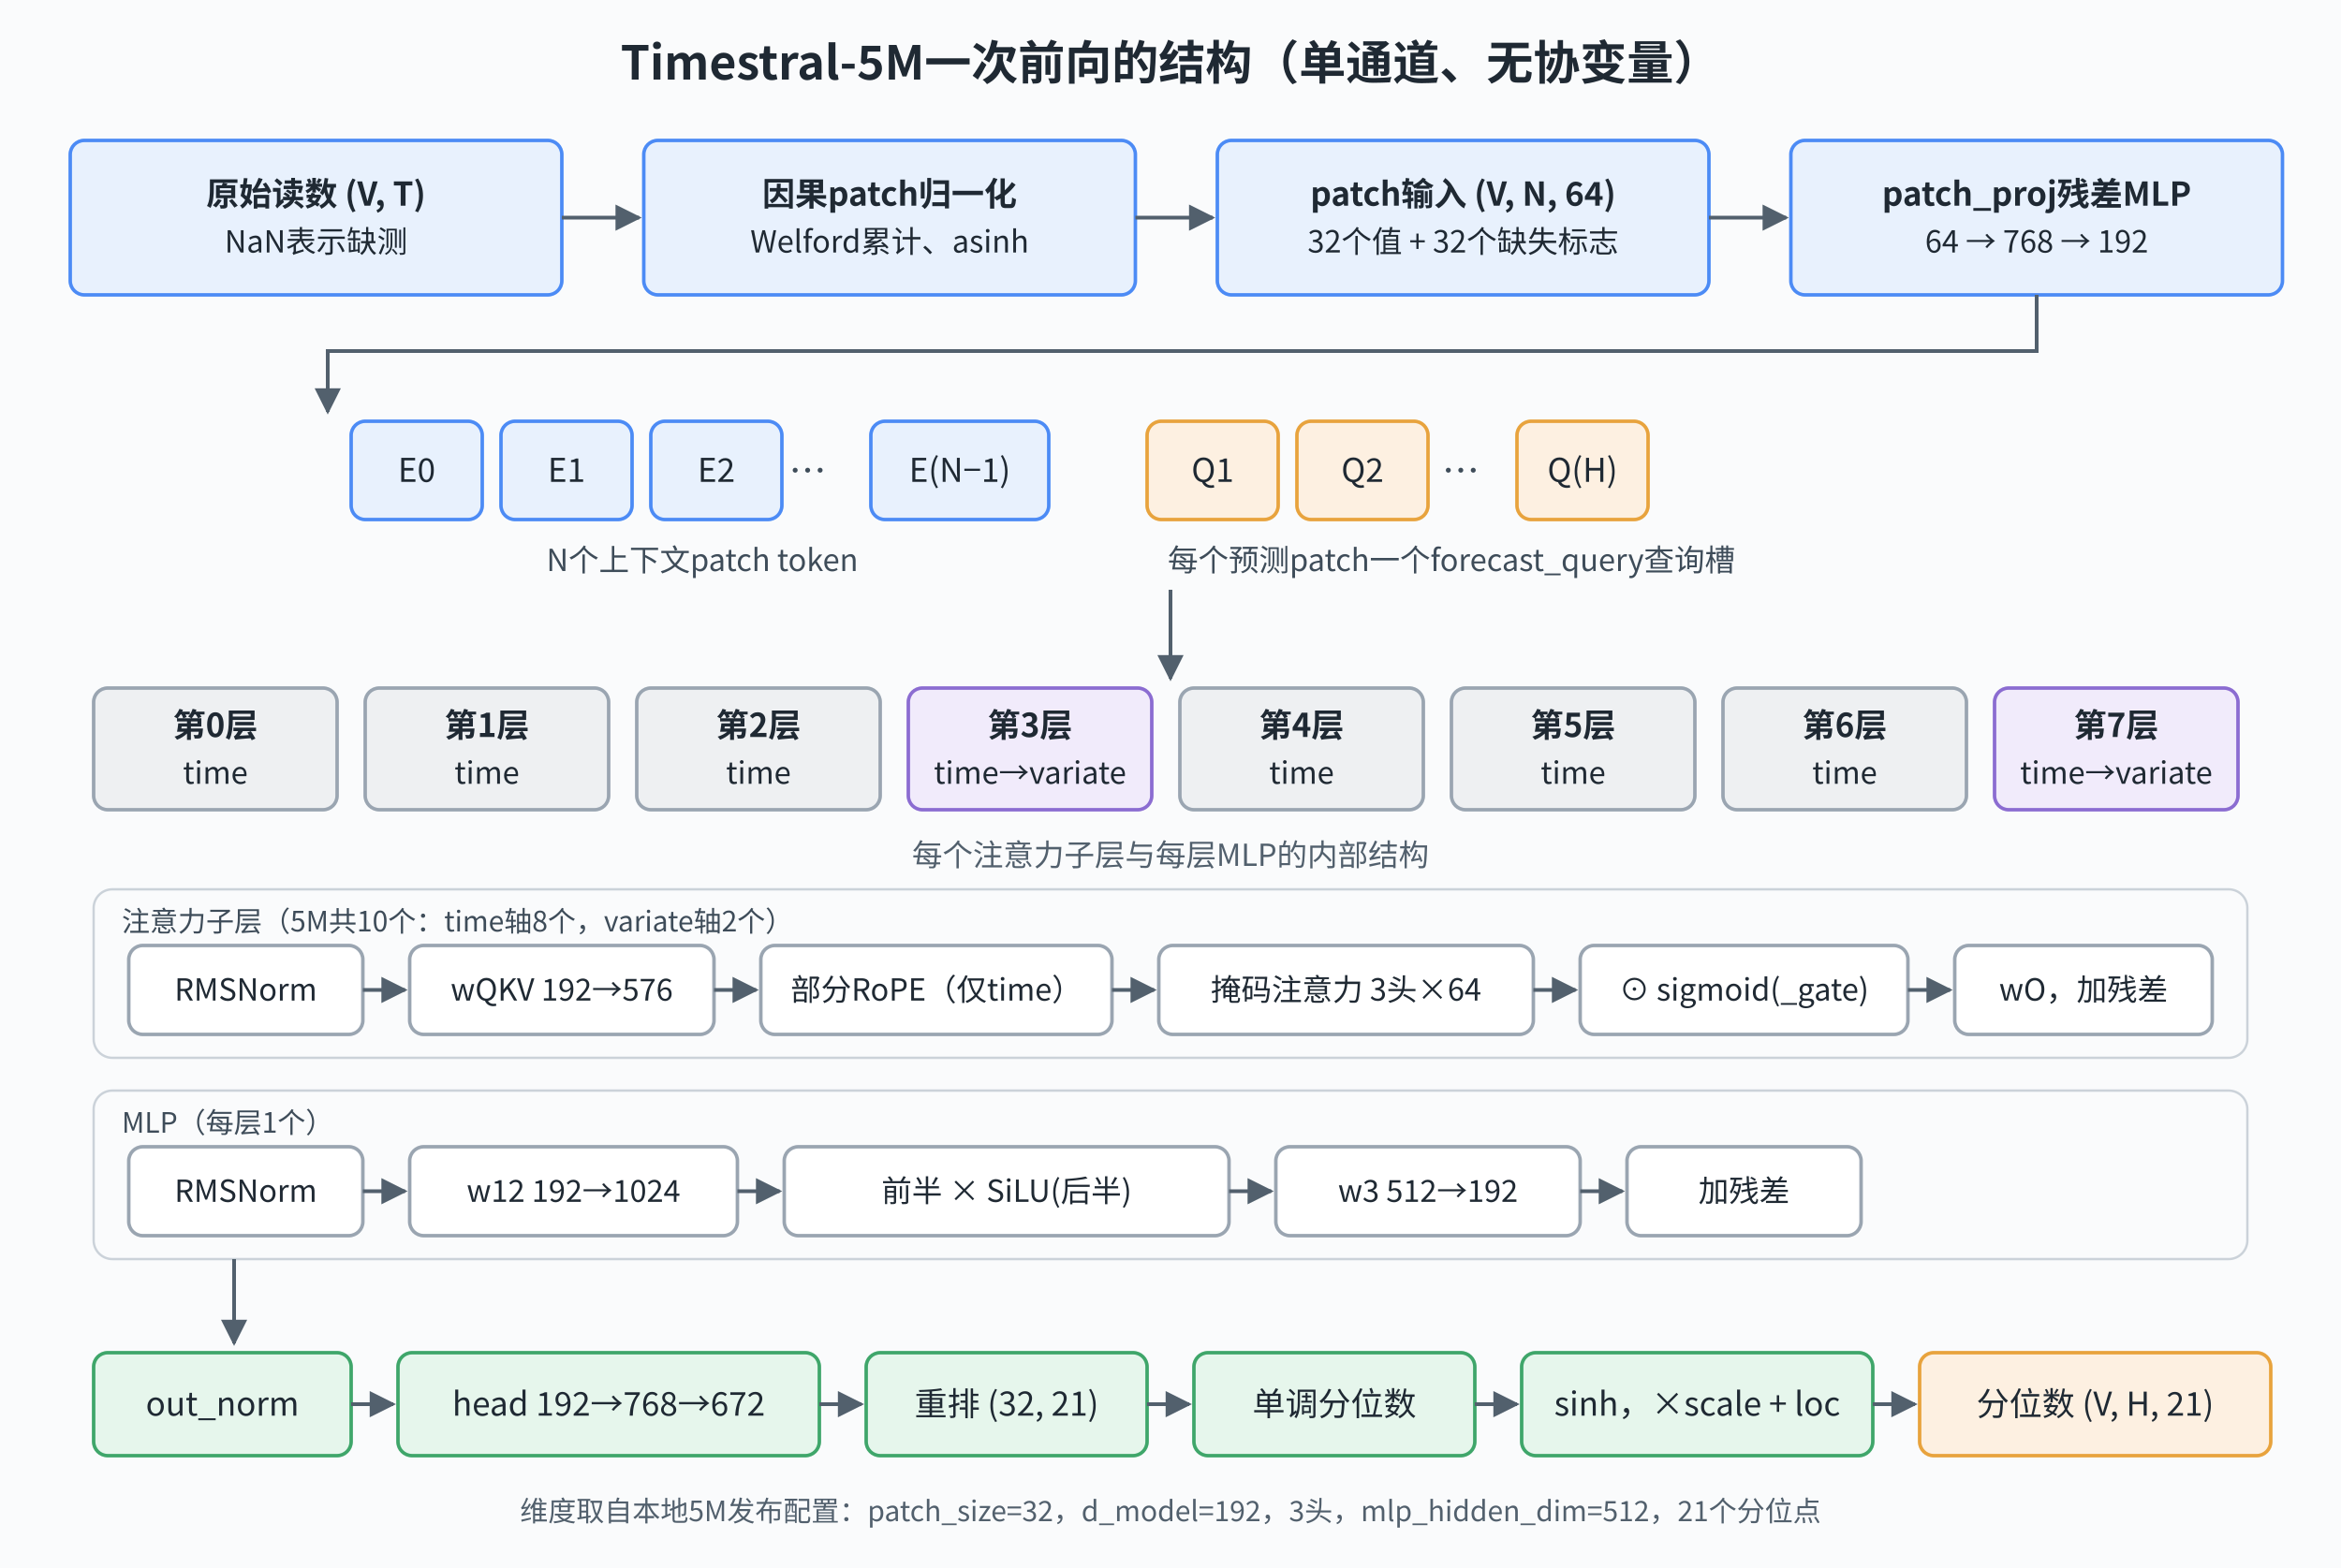
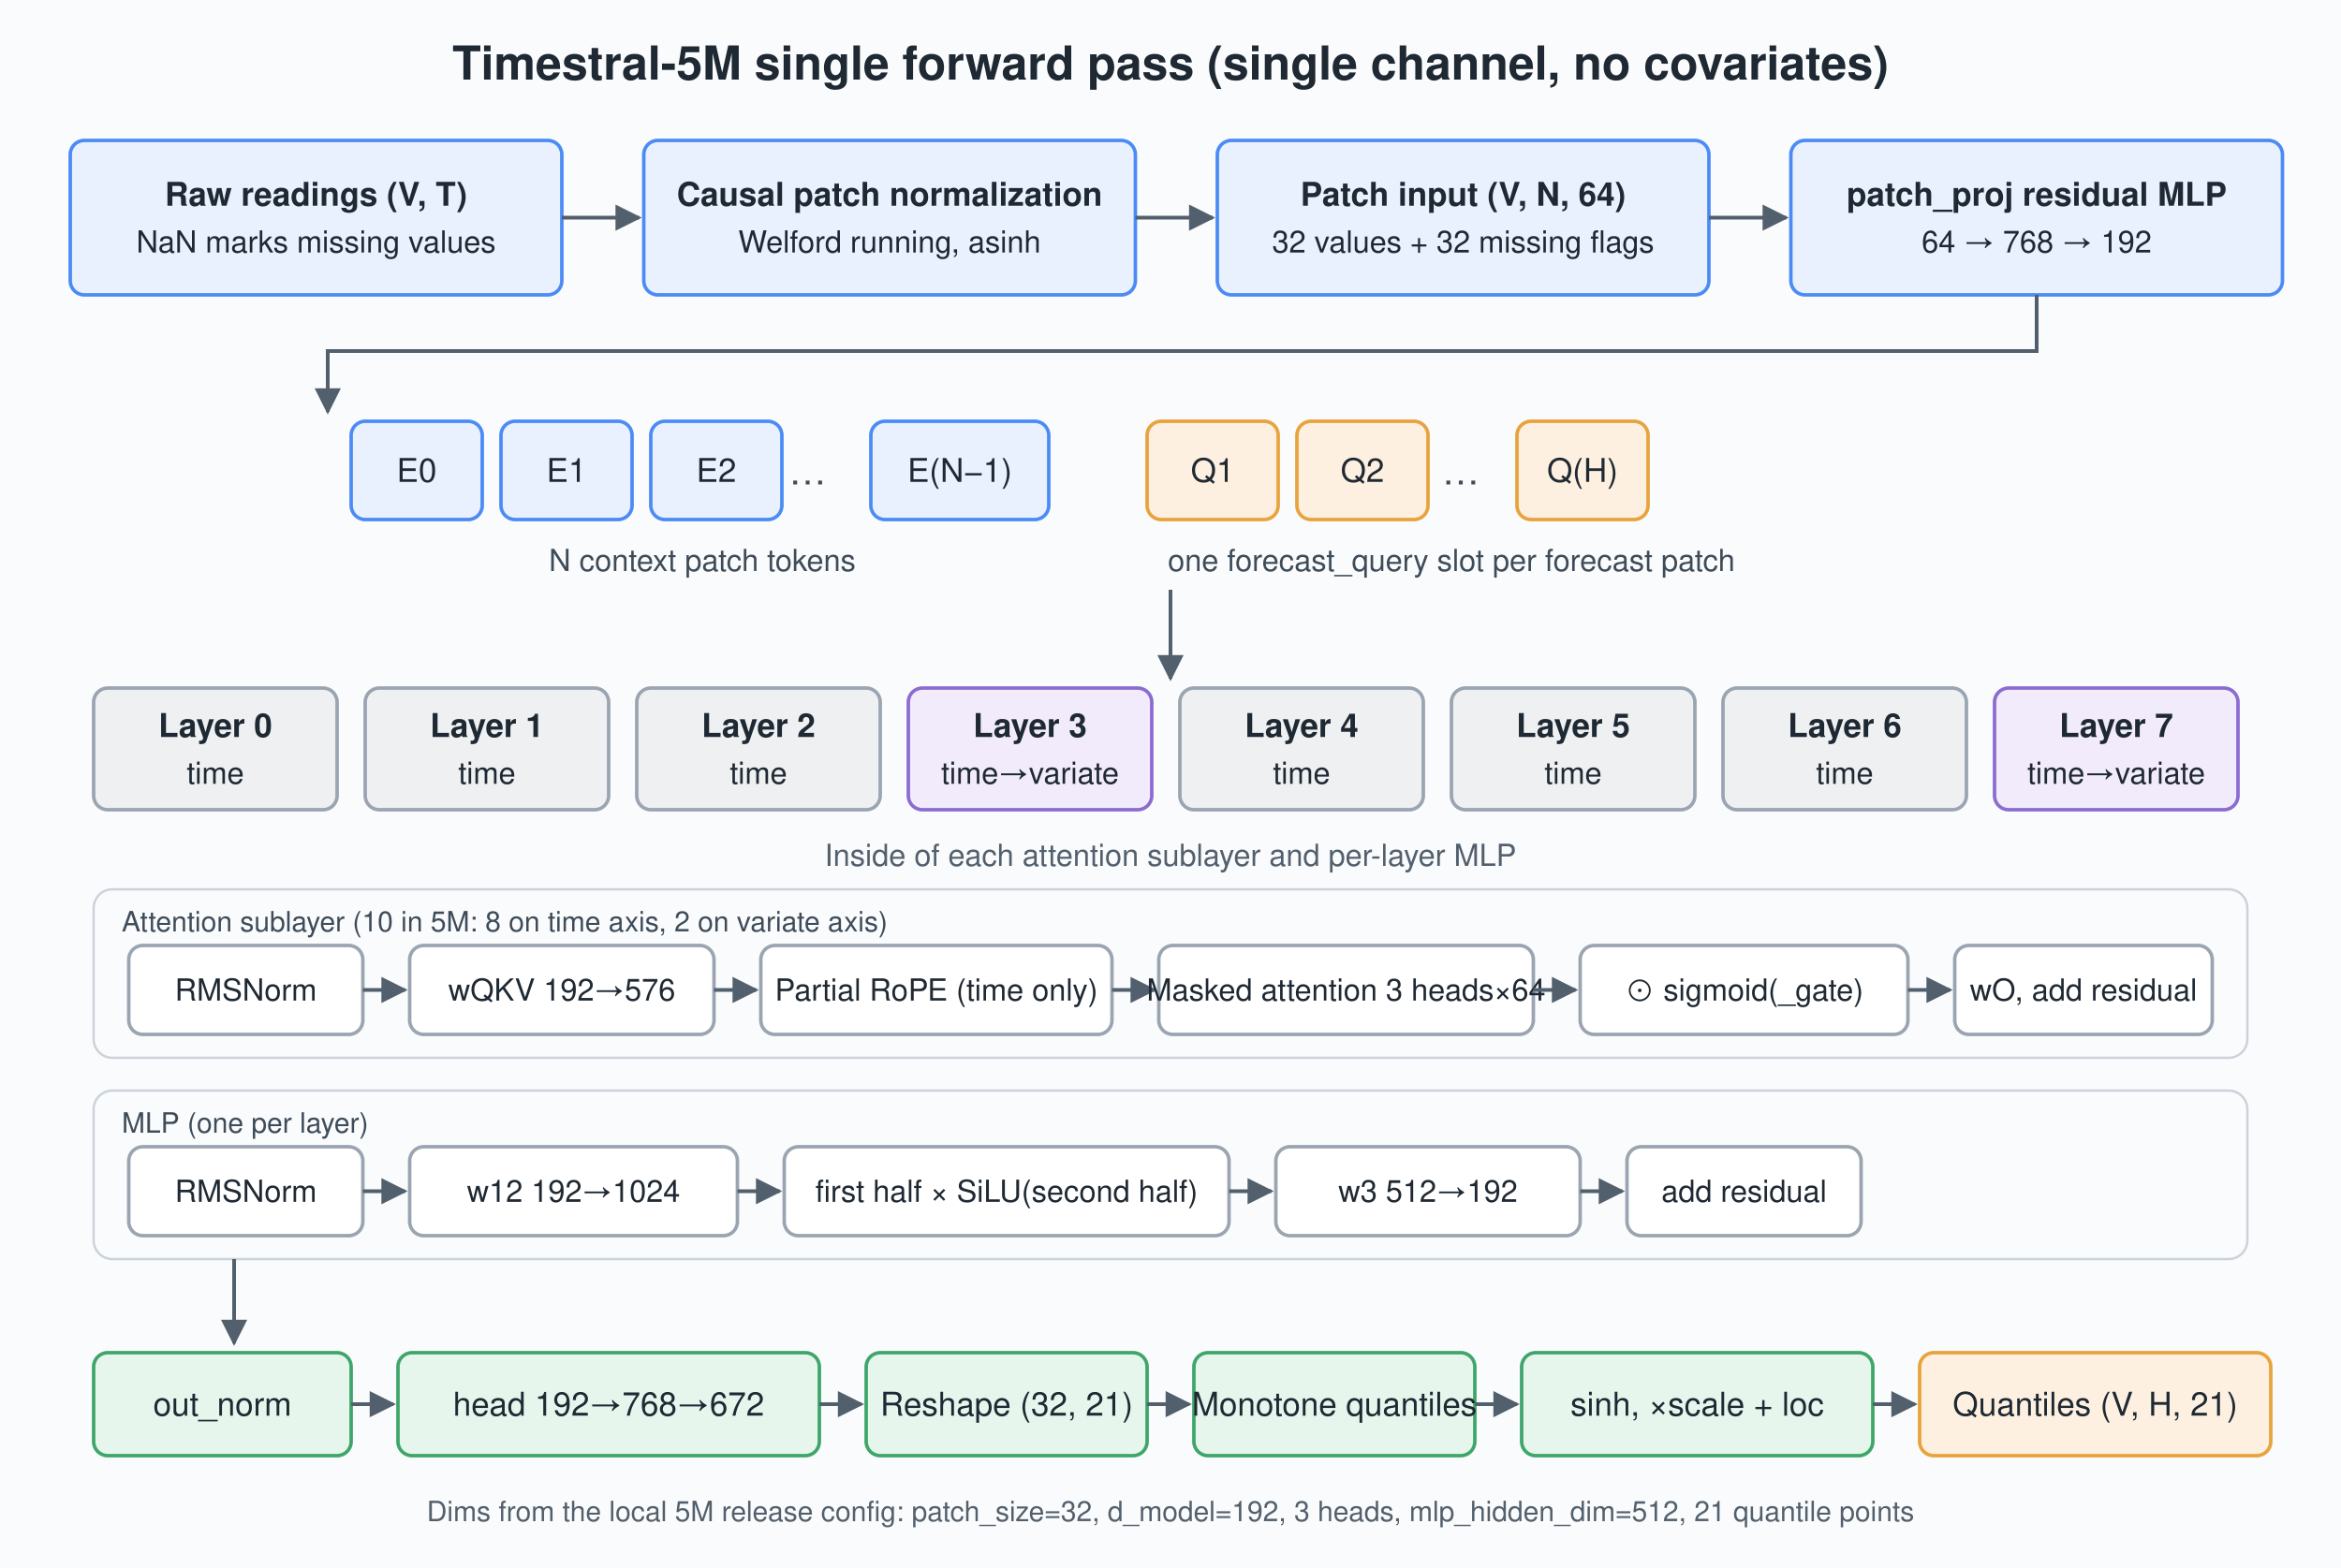
- <svg xmlns="http://www.w3.org/2000/svg" width="1000" height="670" viewBox="0 0 1000 670" font-family="Microsoft YaHei, PingFang SC, Noto Sans CJK SC, sans-serif" font-size="14" fill="#1f2933">
+ <svg xmlns="http://www.w3.org/2000/svg" width="1000" height="670" viewBox="0 0 1000 670" font-family="Helvetica, Arial, sans-serif" font-size="14" fill="#1f2933">
  <defs>
    <marker id="arrow" viewBox="0 0 10 10" refX="9" refY="5" markerWidth="7" markerHeight="7" orient="auto-start-reverse">
      <path d="M0,0 L10,5 L0,10 z" fill="#52606d" />
    </marker>
  </defs>
  <rect x="0" y="0" width="1000" height="670" fill="#fafbfc" />
-   <text x="500" y="34" text-anchor="middle" font-size="20" font-weight="bold">Timestral-5M一次前向的结构（单通道、无协变量）</text>
+   <text x="500" y="34" text-anchor="middle" font-size="20" font-weight="bold">Timestral-5M single forward pass (single channel, no covariates)</text>
  <rect x="30" y="60" width="210" height="66" rx="6" fill="#e8f1fd" stroke="#4c8bf5" stroke-width="1.5" />
-   <text x="135" y="87.9" text-anchor="middle" font-size="14" font-weight="bold">原始读数 (V, T)</text>
-   <text x="135" y="107.9" text-anchor="middle" font-size="13">NaN表示缺测</text>
+   <text x="135" y="87.9" text-anchor="middle" font-size="14" font-weight="bold">Raw readings (V, T)</text>
+   <text x="135" y="107.9" text-anchor="middle" font-size="13">NaN marks missing values</text>
  <path d="M240,93 H273" fill="none" stroke="#52606d" stroke-width="1.6" marker-end="url(#arrow)" />
  <rect x="275" y="60" width="210" height="66" rx="6" fill="#e8f1fd" stroke="#4c8bf5" stroke-width="1.5" />
-   <text x="380" y="87.9" text-anchor="middle" font-size="14" font-weight="bold">因果patch归一化</text>
-   <text x="380" y="107.9" text-anchor="middle" font-size="13">Welford累计、asinh</text>
+   <text x="380" y="87.9" text-anchor="middle" font-size="14" font-weight="bold">Causal patch normalization</text>
+   <text x="380" y="107.9" text-anchor="middle" font-size="13">Welford running, asinh</text>
  <path d="M485,93 H518" fill="none" stroke="#52606d" stroke-width="1.6" marker-end="url(#arrow)" />
  <rect x="520" y="60" width="210" height="66" rx="6" fill="#e8f1fd" stroke="#4c8bf5" stroke-width="1.5" />
-   <text x="625" y="87.9" text-anchor="middle" font-size="14" font-weight="bold">patch输入 (V, N, 64)</text>
-   <text x="625" y="107.9" text-anchor="middle" font-size="13">32个值 + 32个缺失标志</text>
+   <text x="625" y="87.9" text-anchor="middle" font-size="14" font-weight="bold">Patch input (V, N, 64)</text>
+   <text x="625" y="107.9" text-anchor="middle" font-size="13">32 values + 32 missing flags</text>
  <path d="M730,93 H763" fill="none" stroke="#52606d" stroke-width="1.6" marker-end="url(#arrow)" />
  <rect x="765" y="60" width="210" height="66" rx="6" fill="#e8f1fd" stroke="#4c8bf5" stroke-width="1.5" />
-   <text x="870" y="87.9" text-anchor="middle" font-size="14" font-weight="bold">patch_proj残差MLP</text>
+   <text x="870" y="87.9" text-anchor="middle" font-size="14" font-weight="bold">patch_proj residual MLP</text>
  <text x="870" y="107.9" text-anchor="middle" font-size="13">64 → 768 → 192</text>
  <path d="M870,126 V150 H140 V176" fill="none" stroke="#52606d" stroke-width="1.6" marker-end="url(#arrow)" />
  <rect x="150" y="180" width="56" height="42" rx="6" fill="#e8f1fd" stroke="#4c8bf5" stroke-width="1.5" />
  <text x="178" y="205.9" text-anchor="middle" font-size="14">E0</text>
  <rect x="214" y="180" width="56" height="42" rx="6" fill="#e8f1fd" stroke="#4c8bf5" stroke-width="1.5" />
  <text x="242" y="205.9" text-anchor="middle" font-size="14">E1</text>
  <rect x="278" y="180" width="56" height="42" rx="6" fill="#e8f1fd" stroke="#4c8bf5" stroke-width="1.5" />
  <text x="306" y="205.9" text-anchor="middle" font-size="14">E2</text>
  <rect x="372" y="180" width="76" height="42" rx="6" fill="#e8f1fd" stroke="#4c8bf5" stroke-width="1.5" />
  <text x="410" y="205.9" text-anchor="middle" font-size="14">E(N−1)</text>
  <text x="345" y="207" text-anchor="middle" font-size="16" fill="#3e4c59">…</text>
  <rect x="490" y="180" width="56" height="42" rx="6" fill="#fdf0e1" stroke="#e8a33d" stroke-width="1.5" />
  <text x="518" y="205.9" text-anchor="middle" font-size="14">Q1</text>
  <rect x="554" y="180" width="56" height="42" rx="6" fill="#fdf0e1" stroke="#e8a33d" stroke-width="1.5" />
  <text x="582" y="205.9" text-anchor="middle" font-size="14">Q2</text>
  <rect x="648" y="180" width="56" height="42" rx="6" fill="#fdf0e1" stroke="#e8a33d" stroke-width="1.5" />
  <text x="676" y="205.9" text-anchor="middle" font-size="14">Q(H)</text>
  <text x="624" y="207" text-anchor="middle" font-size="16" fill="#3e4c59">…</text>
-   <text x="300" y="244" text-anchor="middle" font-size="13" fill="#3e4c59">N个上下文patch token</text>
-   <text x="620" y="244" text-anchor="middle" font-size="13" fill="#3e4c59">每个预测patch一个forecast_query查询槽</text>
+   <text x="300" y="244" text-anchor="middle" font-size="13" fill="#3e4c59">N context patch tokens</text>
+   <text x="620" y="244" text-anchor="middle" font-size="13" fill="#3e4c59">one forecast_query slot per forecast patch</text>
  <path d="M500,252 V290" fill="none" stroke="#52606d" stroke-width="1.6" marker-end="url(#arrow)" />
  <rect x="40" y="294" width="104" height="52" rx="6" fill="#eef0f2" stroke="#9aa5b1" stroke-width="1.5" />
-   <text x="92" y="314.9" text-anchor="middle" font-size="14" font-weight="bold">第0层</text>
+   <text x="92" y="314.9" text-anchor="middle" font-size="14" font-weight="bold">Layer 0</text>
  <text x="92" y="334.9" text-anchor="middle" font-size="13">time</text>
  <rect x="156" y="294" width="104" height="52" rx="6" fill="#eef0f2" stroke="#9aa5b1" stroke-width="1.5" />
-   <text x="208" y="314.9" text-anchor="middle" font-size="14" font-weight="bold">第1层</text>
+   <text x="208" y="314.9" text-anchor="middle" font-size="14" font-weight="bold">Layer 1</text>
  <text x="208" y="334.9" text-anchor="middle" font-size="13">time</text>
  <rect x="272" y="294" width="104" height="52" rx="6" fill="#eef0f2" stroke="#9aa5b1" stroke-width="1.5" />
-   <text x="324" y="314.9" text-anchor="middle" font-size="14" font-weight="bold">第2层</text>
+   <text x="324" y="314.9" text-anchor="middle" font-size="14" font-weight="bold">Layer 2</text>
  <text x="324" y="334.9" text-anchor="middle" font-size="13">time</text>
  <rect x="388" y="294" width="104" height="52" rx="6" fill="#f1ebfb" stroke="#8b6cd1" stroke-width="1.5" />
-   <text x="440" y="314.9" text-anchor="middle" font-size="14" font-weight="bold">第3层</text>
+   <text x="440" y="314.9" text-anchor="middle" font-size="14" font-weight="bold">Layer 3</text>
  <text x="440" y="334.9" text-anchor="middle" font-size="13">time→variate</text>
  <rect x="504" y="294" width="104" height="52" rx="6" fill="#eef0f2" stroke="#9aa5b1" stroke-width="1.5" />
-   <text x="556" y="314.9" text-anchor="middle" font-size="14" font-weight="bold">第4层</text>
+   <text x="556" y="314.9" text-anchor="middle" font-size="14" font-weight="bold">Layer 4</text>
  <text x="556" y="334.9" text-anchor="middle" font-size="13">time</text>
  <rect x="620" y="294" width="104" height="52" rx="6" fill="#eef0f2" stroke="#9aa5b1" stroke-width="1.5" />
-   <text x="672" y="314.9" text-anchor="middle" font-size="14" font-weight="bold">第5层</text>
+   <text x="672" y="314.9" text-anchor="middle" font-size="14" font-weight="bold">Layer 5</text>
  <text x="672" y="334.9" text-anchor="middle" font-size="13">time</text>
  <rect x="736" y="294" width="104" height="52" rx="6" fill="#eef0f2" stroke="#9aa5b1" stroke-width="1.5" />
-   <text x="788" y="314.9" text-anchor="middle" font-size="14" font-weight="bold">第6层</text>
+   <text x="788" y="314.9" text-anchor="middle" font-size="14" font-weight="bold">Layer 6</text>
  <text x="788" y="334.9" text-anchor="middle" font-size="13">time</text>
  <rect x="852" y="294" width="104" height="52" rx="6" fill="#f1ebfb" stroke="#8b6cd1" stroke-width="1.5" />
-   <text x="904" y="314.9" text-anchor="middle" font-size="14" font-weight="bold">第7层</text>
+   <text x="904" y="314.9" text-anchor="middle" font-size="14" font-weight="bold">Layer 7</text>
  <text x="904" y="334.9" text-anchor="middle" font-size="13">time→variate</text>
-   <text x="500" y="370" text-anchor="middle" font-size="13" fill="#52606d">每个注意力子层与每层MLP的内部结构</text>
+   <text x="500" y="370" text-anchor="middle" font-size="13" fill="#52606d">Inside of each attention sublayer and per-layer MLP</text>
  <rect x="40" y="380" width="920" height="72" rx="8" fill="none" stroke="#cbd2d9" />
-   <text x="52" y="398" text-anchor="start" font-size="12" fill="#3e4c59">注意力子层（5M共10个：time轴8个，variate轴2个）</text>
+   <text x="52" y="398" text-anchor="start" font-size="12" fill="#3e4c59">Attention sublayer (10 in 5M: 8 on time axis, 2 on variate axis)</text>
  <rect x="55" y="404" width="100" height="38" rx="6" fill="#ffffff" stroke="#9aa5b1" stroke-width="1.5" />
  <text x="105" y="427.55" text-anchor="middle" font-size="13">RMSNorm</text>
  <path d="M155,423 H173" fill="none" stroke="#52606d" stroke-width="1.6" marker-end="url(#arrow)" />
  <rect x="175" y="404" width="130" height="38" rx="6" fill="#ffffff" stroke="#9aa5b1" stroke-width="1.5" />
  <text x="240" y="427.55" text-anchor="middle" font-size="13">wQKV 192→576</text>
  <path d="M305,423 H323" fill="none" stroke="#52606d" stroke-width="1.6" marker-end="url(#arrow)" />
  <rect x="325" y="404" width="150" height="38" rx="6" fill="#ffffff" stroke="#9aa5b1" stroke-width="1.5" />
-   <text x="400" y="427.55" text-anchor="middle" font-size="13">部分RoPE（仅time）</text>
+   <text x="400" y="427.55" text-anchor="middle" font-size="13">Partial RoPE (time only)</text>
  <path d="M475,423 H493" fill="none" stroke="#52606d" stroke-width="1.6" marker-end="url(#arrow)" />
  <rect x="495" y="404" width="160" height="38" rx="6" fill="#ffffff" stroke="#9aa5b1" stroke-width="1.5" />
-   <text x="575" y="427.55" text-anchor="middle" font-size="13">掩码注意力 3头×64</text>
+   <text x="575" y="427.55" text-anchor="middle" font-size="13">Masked attention 3 heads×64</text>
  <path d="M655,423 H673" fill="none" stroke="#52606d" stroke-width="1.6" marker-end="url(#arrow)" />
  <rect x="675" y="404" width="140" height="38" rx="6" fill="#ffffff" stroke="#9aa5b1" stroke-width="1.5" />
  <text x="745" y="427.55" text-anchor="middle" font-size="13">⊙ sigmoid(_gate)</text>
  <path d="M815,423 H833" fill="none" stroke="#52606d" stroke-width="1.6" marker-end="url(#arrow)" />
  <rect x="835" y="404" width="110" height="38" rx="6" fill="#ffffff" stroke="#9aa5b1" stroke-width="1.5" />
-   <text x="890" y="427.55" text-anchor="middle" font-size="13">wO，加残差</text>
+   <text x="890" y="427.55" text-anchor="middle" font-size="13">wO, add residual</text>
  <rect x="40" y="466" width="920" height="72" rx="8" fill="none" stroke="#cbd2d9" />
-   <text x="52" y="484" text-anchor="start" font-size="12" fill="#3e4c59">MLP（每层1个）</text>
+   <text x="52" y="484" text-anchor="start" font-size="12" fill="#3e4c59">MLP (one per layer)</text>
  <rect x="55" y="490" width="100" height="38" rx="6" fill="#ffffff" stroke="#9aa5b1" stroke-width="1.5" />
  <text x="105" y="513.55" text-anchor="middle" font-size="13">RMSNorm</text>
  <path d="M155,509 H173" fill="none" stroke="#52606d" stroke-width="1.6" marker-end="url(#arrow)" />
  <rect x="175" y="490" width="140" height="38" rx="6" fill="#ffffff" stroke="#9aa5b1" stroke-width="1.5" />
  <text x="245" y="513.55" text-anchor="middle" font-size="13">w12 192→1024</text>
  <path d="M315,509 H333" fill="none" stroke="#52606d" stroke-width="1.6" marker-end="url(#arrow)" />
  <rect x="335" y="490" width="190" height="38" rx="6" fill="#ffffff" stroke="#9aa5b1" stroke-width="1.5" />
-   <text x="430" y="513.55" text-anchor="middle" font-size="13">前半 × SiLU(后半)</text>
+   <text x="430" y="513.55" text-anchor="middle" font-size="13">first half × SiLU(second half)</text>
  <path d="M525,509 H543" fill="none" stroke="#52606d" stroke-width="1.6" marker-end="url(#arrow)" />
  <rect x="545" y="490" width="130" height="38" rx="6" fill="#ffffff" stroke="#9aa5b1" stroke-width="1.5" />
  <text x="610" y="513.55" text-anchor="middle" font-size="13">w3 512→192</text>
  <path d="M675,509 H693" fill="none" stroke="#52606d" stroke-width="1.6" marker-end="url(#arrow)" />
  <rect x="695" y="490" width="100" height="38" rx="6" fill="#ffffff" stroke="#9aa5b1" stroke-width="1.5" />
-   <text x="745" y="513.55" text-anchor="middle" font-size="13">加残差</text>
+   <text x="745" y="513.55" text-anchor="middle" font-size="13">add residual</text>
  <path d="M100,538 V574" fill="none" stroke="#52606d" stroke-width="1.6" marker-end="url(#arrow)" />
  <rect x="40" y="578" width="110" height="44" rx="6" fill="#e6f6ec" stroke="#3fa66a" stroke-width="1.5" />
  <text x="95" y="604.9" text-anchor="middle" font-size="14">out_norm</text>
  <path d="M150,600 H168" fill="none" stroke="#52606d" stroke-width="1.6" marker-end="url(#arrow)" />
  <rect x="170" y="578" width="180" height="44" rx="6" fill="#e6f6ec" stroke="#3fa66a" stroke-width="1.5" />
  <text x="260" y="604.9" text-anchor="middle" font-size="14">head 192→768→672</text>
  <path d="M350,600 H368" fill="none" stroke="#52606d" stroke-width="1.6" marker-end="url(#arrow)" />
  <rect x="370" y="578" width="120" height="44" rx="6" fill="#e6f6ec" stroke="#3fa66a" stroke-width="1.5" />
-   <text x="430" y="604.9" text-anchor="middle" font-size="14">重排 (32, 21)</text>
+   <text x="430" y="604.9" text-anchor="middle" font-size="14">Reshape (32, 21)</text>
  <path d="M490,600 H508" fill="none" stroke="#52606d" stroke-width="1.6" marker-end="url(#arrow)" />
  <rect x="510" y="578" width="120" height="44" rx="6" fill="#e6f6ec" stroke="#3fa66a" stroke-width="1.5" />
-   <text x="570" y="604.9" text-anchor="middle" font-size="14">单调分位数</text>
+   <text x="570" y="604.9" text-anchor="middle" font-size="14">Monotone quantiles</text>
  <path d="M630,600 H648" fill="none" stroke="#52606d" stroke-width="1.6" marker-end="url(#arrow)" />
  <rect x="650" y="578" width="150" height="44" rx="6" fill="#e6f6ec" stroke="#3fa66a" stroke-width="1.5" />
-   <text x="725" y="604.9" text-anchor="middle" font-size="14">sinh，×scale + loc</text>
+   <text x="725" y="604.9" text-anchor="middle" font-size="14">sinh, ×scale + loc</text>
  <path d="M800,600 H818" fill="none" stroke="#52606d" stroke-width="1.6" marker-end="url(#arrow)" />
  <rect x="820" y="578" width="150" height="44" rx="6" fill="#fdf0e1" stroke="#e8a33d" stroke-width="1.5" />
-   <text x="895" y="604.9" text-anchor="middle" font-size="14">分位数 (V, H, 21)</text>
-   <text x="500" y="650" text-anchor="middle" font-size="12" fill="#52606d">维度取自本地5M发布配置：patch_size=32，d_model=192，3头，mlp_hidden_dim=512，21个分位点</text>
+   <text x="895" y="604.9" text-anchor="middle" font-size="14">Quantiles (V, H, 21)</text>
+   <text x="500" y="650" text-anchor="middle" font-size="12" fill="#52606d">Dims from the local 5M release config: patch_size=32, d_model=192, 3 heads, mlp_hidden_dim=512, 21 quantile points</text>
</svg>
